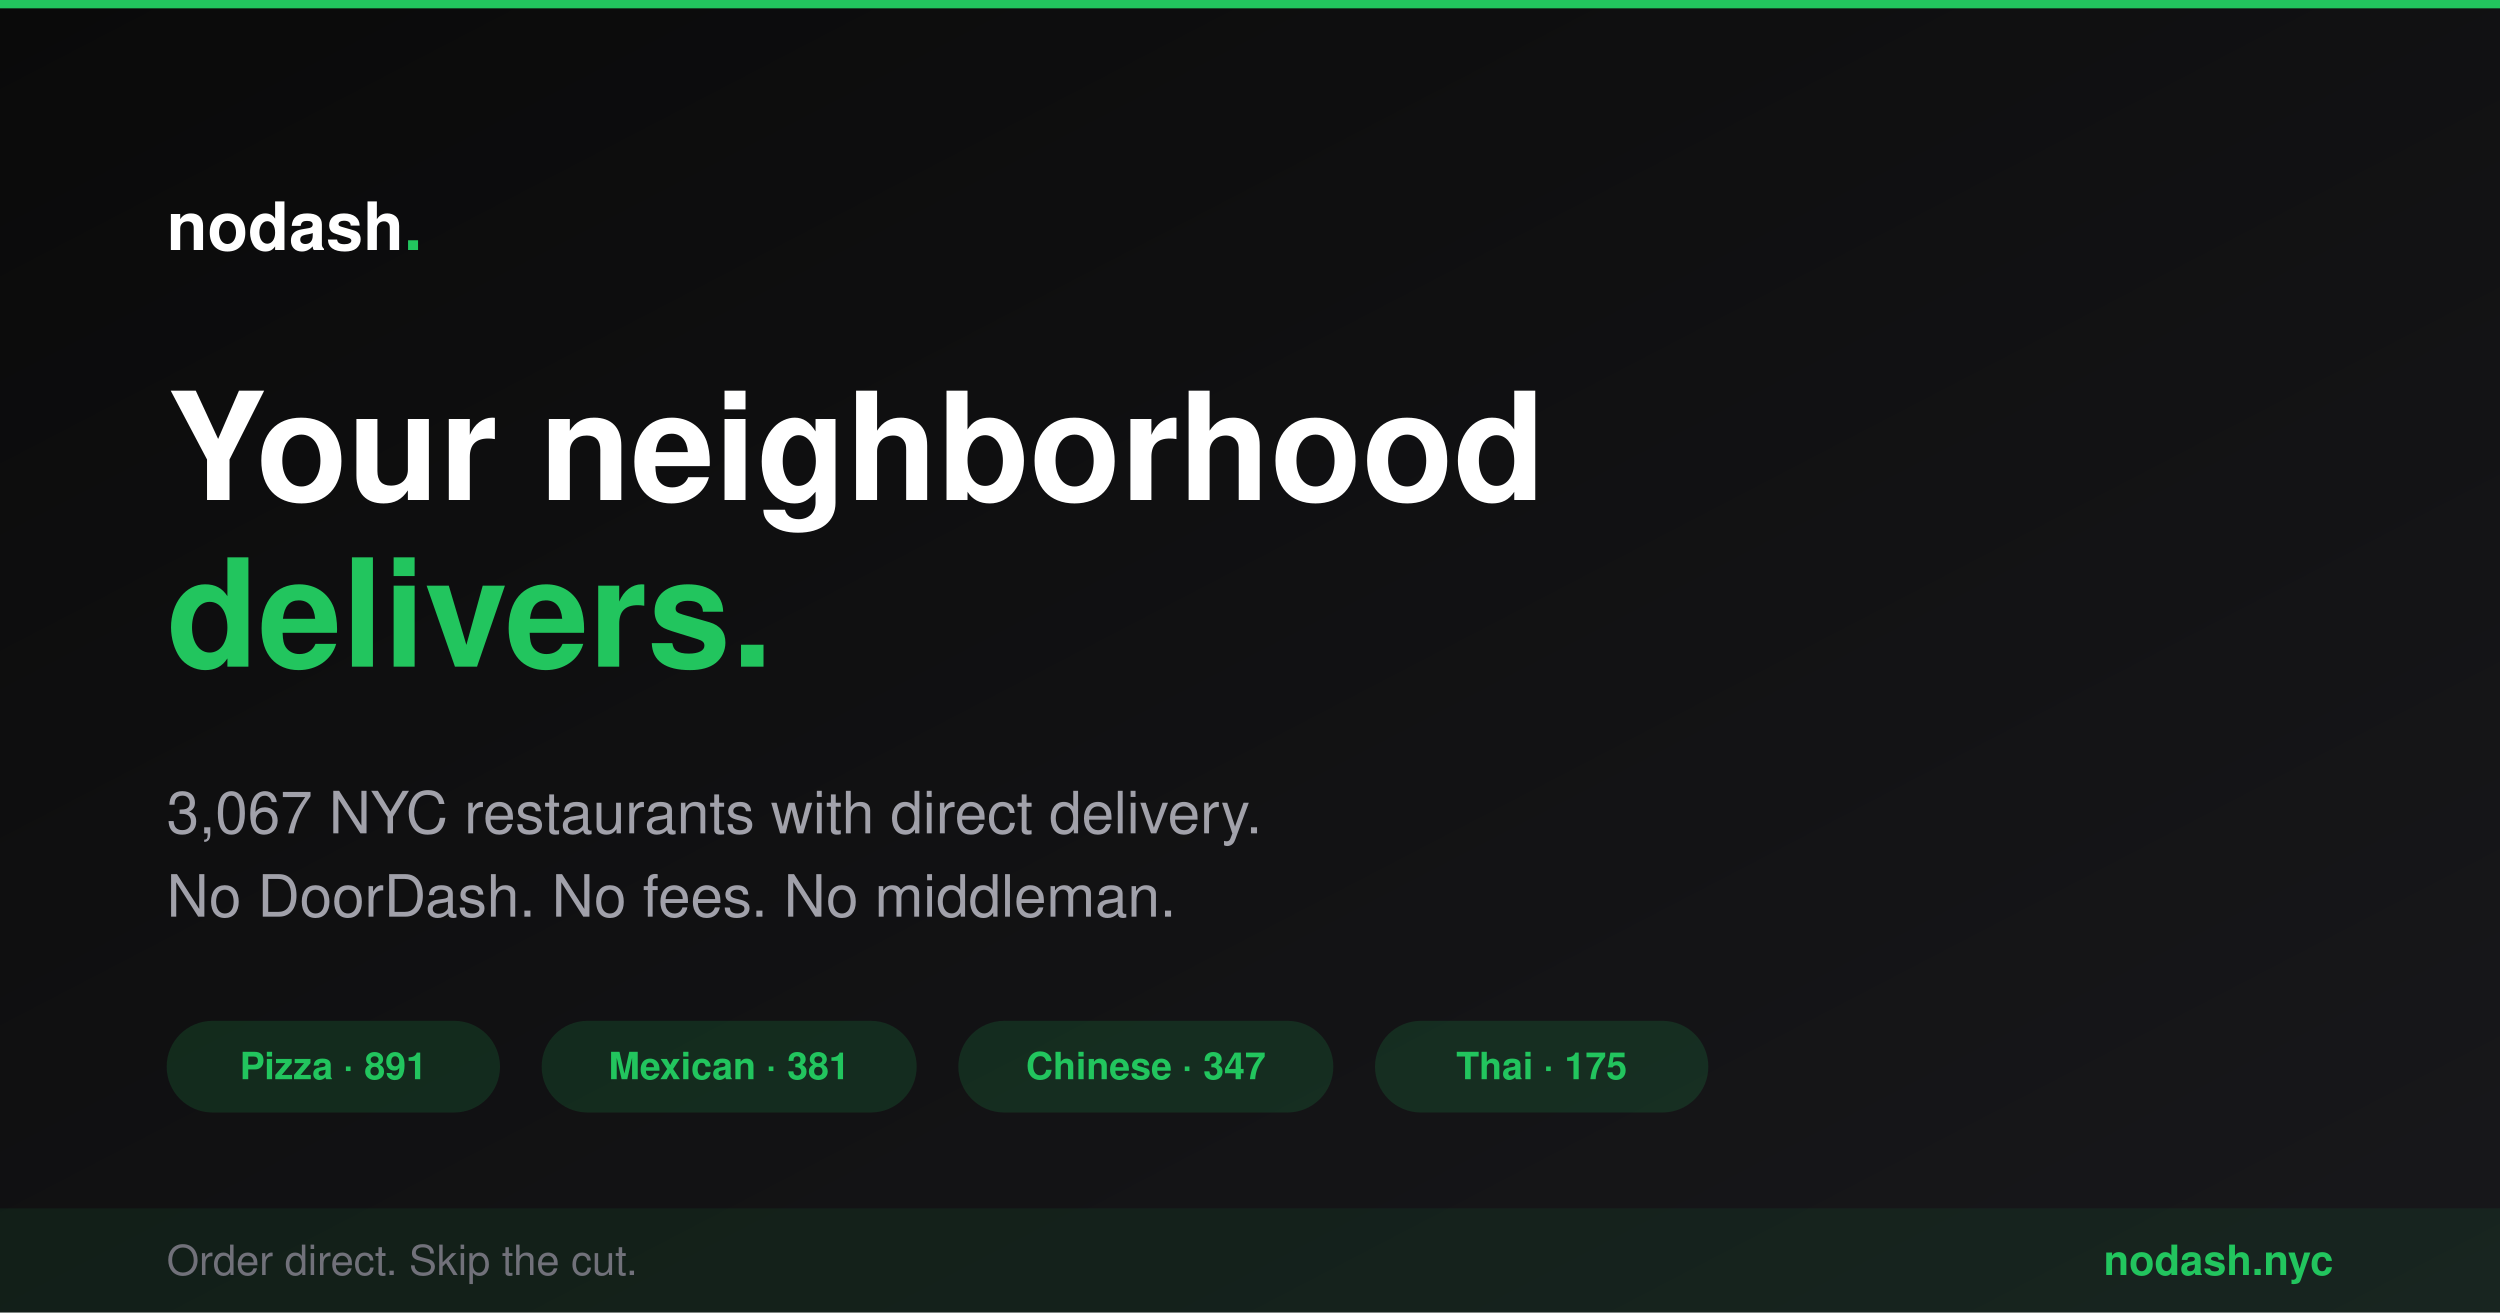
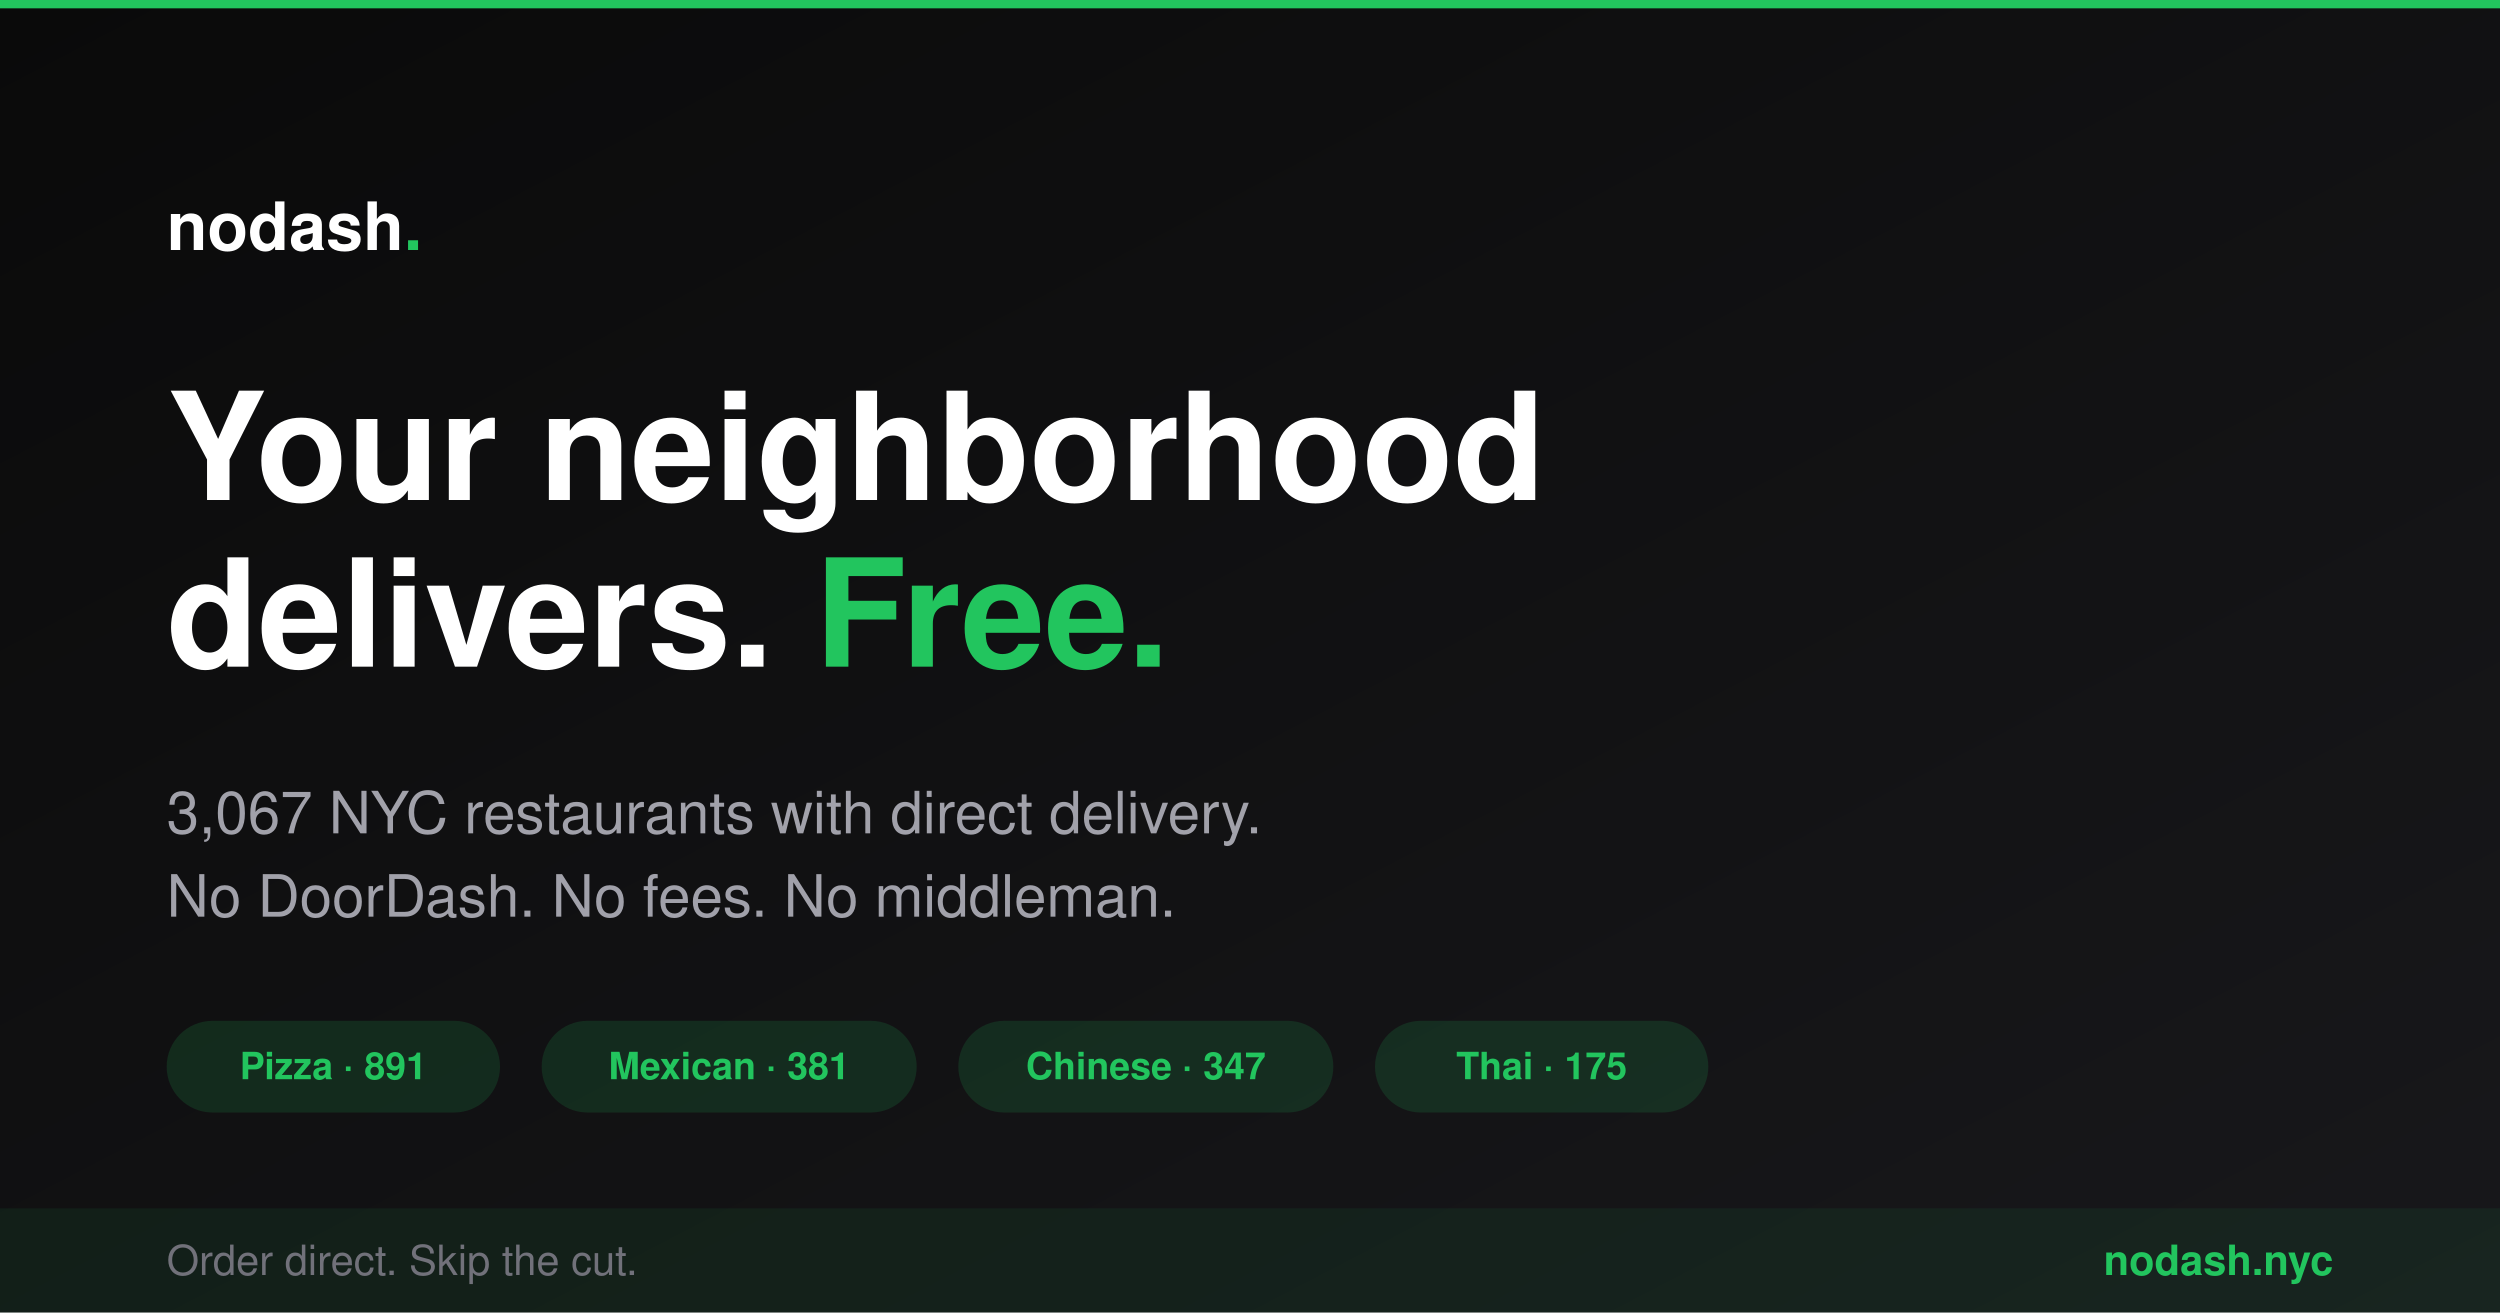
<svg xmlns="http://www.w3.org/2000/svg" width="1200" height="630">
  <defs>
    <linearGradient id="bg" x1="0%" y1="0%" x2="100%" y2="100%">
      <stop offset="0%" style="stop-color:#0a0a0a" />
      <stop offset="100%" style="stop-color:#18181b" />
    </linearGradient>
  </defs>
  <rect width="1200" height="630" fill="url(#bg)" />
  <rect x="0" y="0" width="1200" height="4" fill="#22c55e" />
  <text x="80" y="120" font-family="system-ui, -apple-system, Helvetica, Arial, sans-serif" font-size="32" font-weight="bold" fill="white">nodash<tspan fill="#22c55e">.</tspan>
  </text>
  <text x="80" y="240" font-family="system-ui, -apple-system, Helvetica, Arial, sans-serif" font-size="72" font-weight="bold" fill="white">Your neighborhood</text>
-   <text x="80" y="320" font-family="system-ui, -apple-system, Helvetica, Arial, sans-serif" font-size="72" font-weight="bold" fill="#22c55e">delivers.</text>
+   <text x="80" y="320" font-family="system-ui, -apple-system, Helvetica, Arial, sans-serif" font-size="72" font-weight="bold" fill="white">delivers. <tspan fill="#22c55e">Free.</tspan>
+   </text>
  <text x="80" y="400" font-family="system-ui, -apple-system, Helvetica, Arial, sans-serif" font-size="28" fill="#a1a1aa">3,067 NYC restaurants with direct delivery.</text>
  <text x="80" y="440" font-family="system-ui, -apple-system, Helvetica, Arial, sans-serif" font-size="28" fill="#a1a1aa">No DoorDash. No fees. No middleman.</text>
  <rect x="80" y="490" width="160" height="44" rx="22" fill="#22c55e" fill-opacity="0.15" />
  <text x="160" y="518" text-anchor="middle" font-family="system-ui, -apple-system, Helvetica, Arial, sans-serif" font-size="18" font-weight="600" fill="#22c55e">Pizza · 891</text>
  <rect x="260" y="490" width="180" height="44" rx="22" fill="#22c55e" fill-opacity="0.15" />
  <text x="350" y="518" text-anchor="middle" font-family="system-ui, -apple-system, Helvetica, Arial, sans-serif" font-size="18" font-weight="600" fill="#22c55e">Mexican · 381</text>
  <rect x="460" y="490" width="180" height="44" rx="22" fill="#22c55e" fill-opacity="0.15" />
  <text x="550" y="518" text-anchor="middle" font-family="system-ui, -apple-system, Helvetica, Arial, sans-serif" font-size="18" font-weight="600" fill="#22c55e">Chinese · 347</text>
  <rect x="660" y="490" width="160" height="44" rx="22" fill="#22c55e" fill-opacity="0.15" />
  <text x="740" y="518" text-anchor="middle" font-family="system-ui, -apple-system, Helvetica, Arial, sans-serif" font-size="18" font-weight="600" fill="#22c55e">Thai · 175</text>
  <rect x="0" y="580" width="1200" height="50" fill="#22c55e" fill-opacity="0.08" />
  <text x="80" y="612" font-family="system-ui, -apple-system, Helvetica, Arial, sans-serif" font-size="20" fill="#71717a">Order direct. Skip the cut.</text>
  <text x="1120" y="612" text-anchor="end" font-family="system-ui, -apple-system, Helvetica, Arial, sans-serif" font-size="20" font-weight="600" fill="#22c55e">nodash.nyc</text>
</svg>
